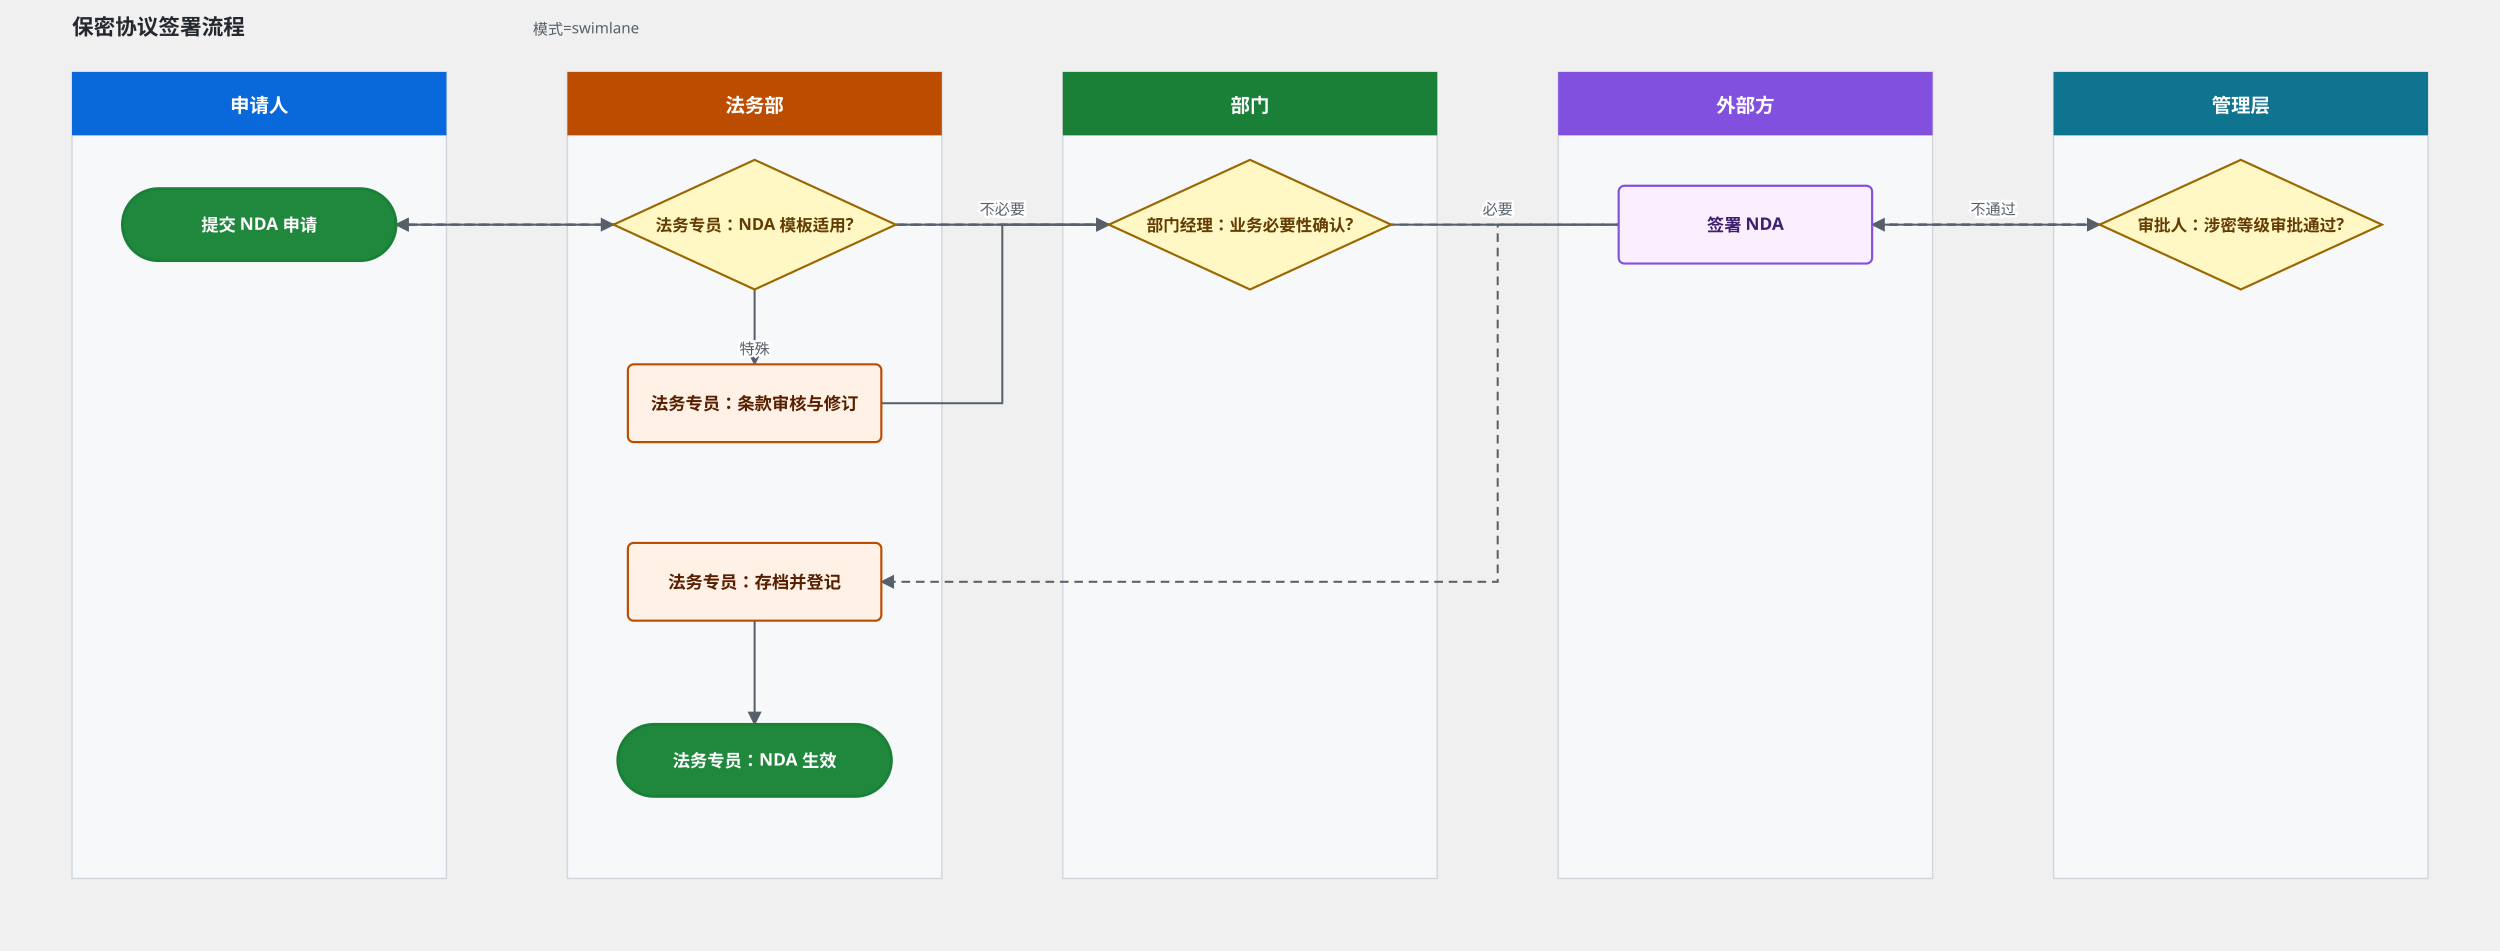
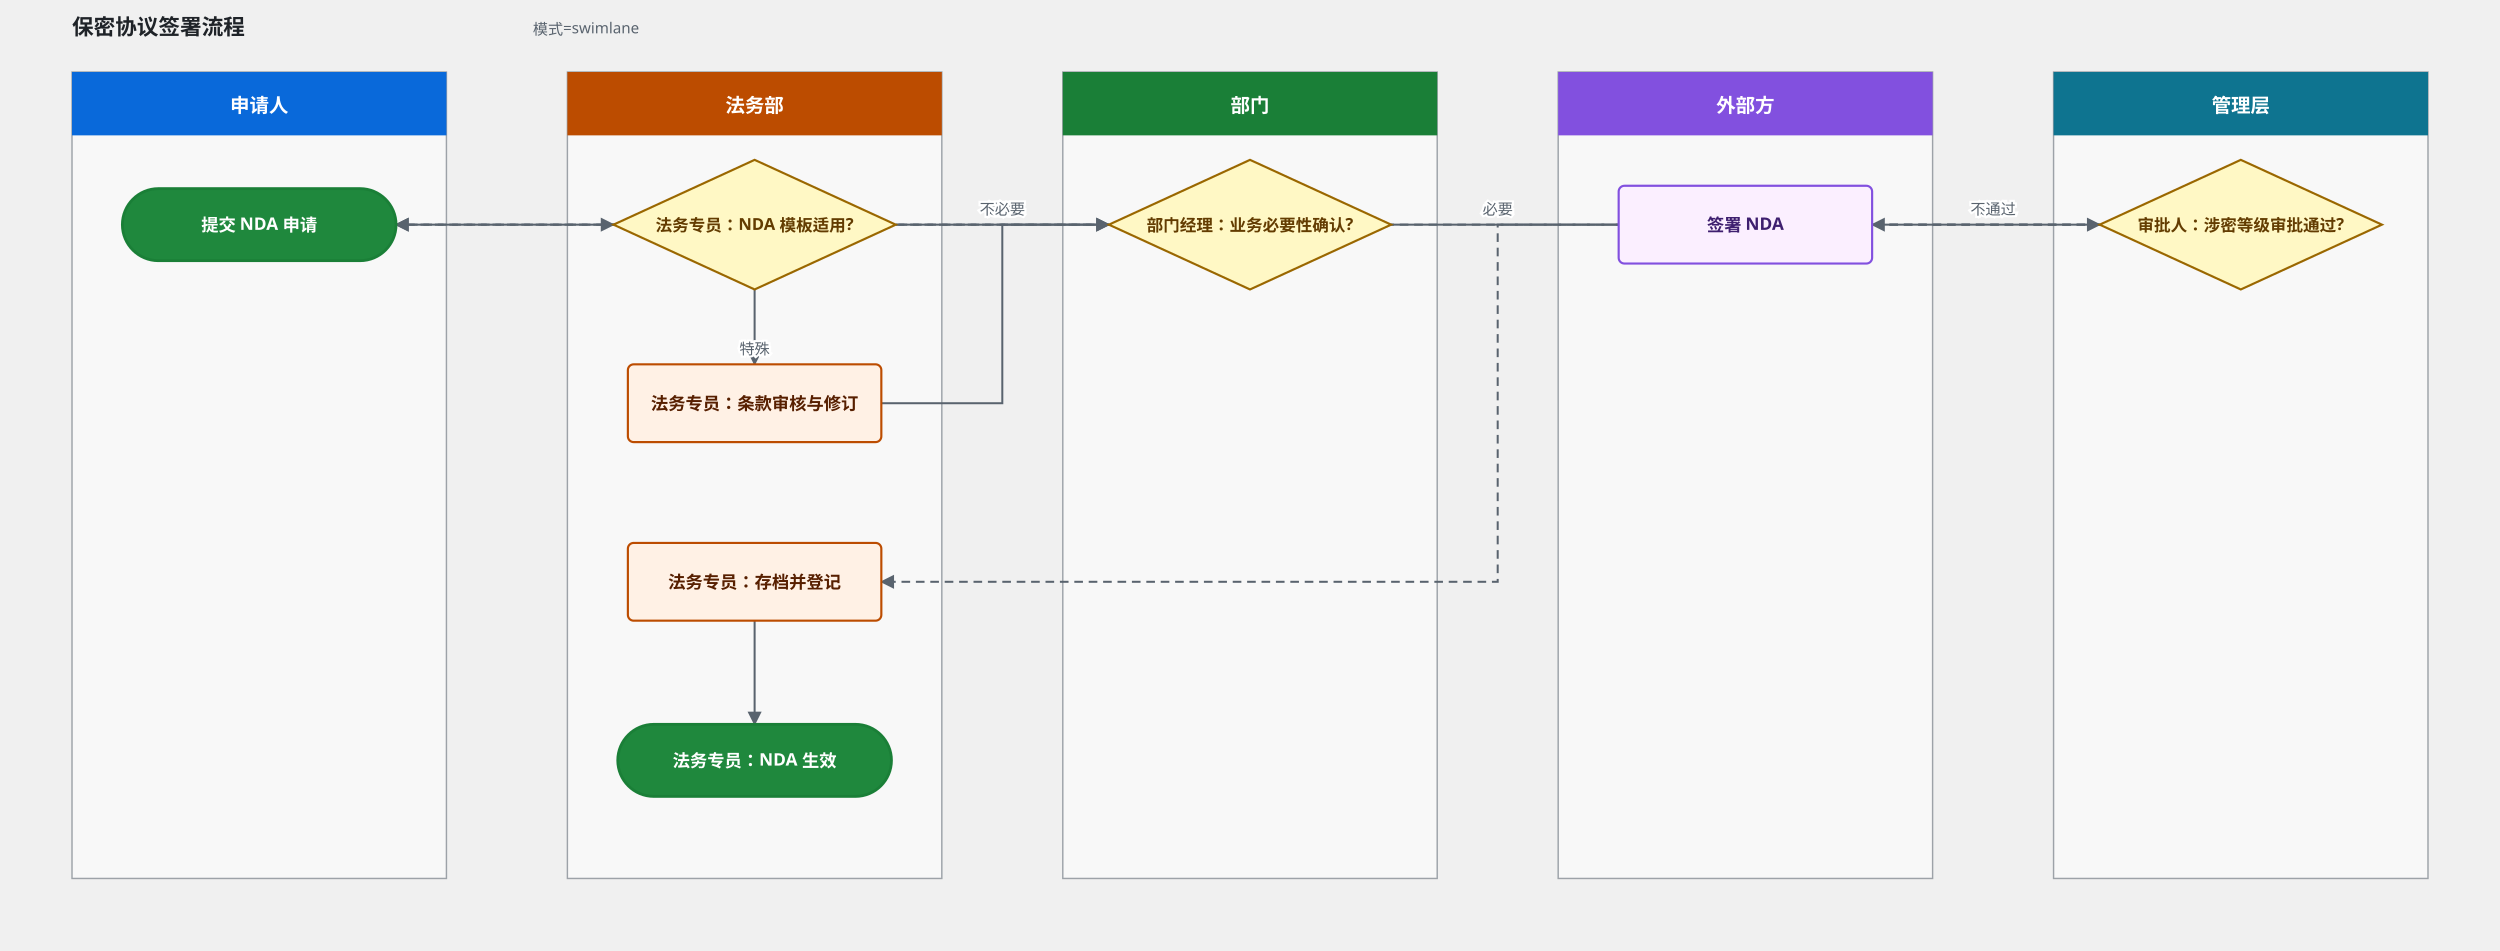
<svg xmlns="http://www.w3.org/2000/svg" viewBox="0 0 1736 660" width="1736" height="660" style="background:#ffffff;font-family:'Microsoft YaHei',system-ui,sans-serif">
  <defs>
    <marker id="arr" viewBox="0 0 10 10" refX="9" refY="5" markerWidth="7" markerHeight="7" orient="auto-start-reverse">
-       <path d="M0,0 L10,5 L0,10 z" fill="#57606a" />
+       <path d="M0,0 L10,5 L0,10 z" fill="#59636e" />
    </marker>
  </defs>
-   <rect x="50" y="50" width="260" height="560" fill="#f6f8fa" stroke="#d0d7de" stroke-width="1" />
+   <rect x="50" y="50" width="260" height="560" fill="#ffffff" stroke="#59636e" stroke-width="1" opacity="0.55" />
  <rect x="50" y="50" width="260" height="44" fill="#0969da" />
  <text x="180" y="78" text-anchor="middle" font-size="13.5" font-weight="700" fill="#ffffff">申请人</text>
-   <rect x="394" y="50" width="260" height="560" fill="#f6f8fa" stroke="#d0d7de" stroke-width="1" />
+   <rect x="394" y="50" width="260" height="560" fill="#ffffff" stroke="#59636e" stroke-width="1" opacity="0.55" />
  <rect x="394" y="50" width="260" height="44" fill="#bc4c00" />
  <text x="524" y="78" text-anchor="middle" font-size="13.5" font-weight="700" fill="#ffffff">法务部</text>
-   <rect x="738" y="50" width="260" height="560" fill="#f6f8fa" stroke="#d0d7de" stroke-width="1" />
+   <rect x="738" y="50" width="260" height="560" fill="#ffffff" stroke="#59636e" stroke-width="1" opacity="0.55" />
  <rect x="738" y="50" width="260" height="44" fill="#1a7f37" />
  <text x="868" y="78" text-anchor="middle" font-size="13.5" font-weight="700" fill="#ffffff">部门</text>
-   <rect x="1082" y="50" width="260" height="560" fill="#f6f8fa" stroke="#d0d7de" stroke-width="1" />
+   <rect x="1082" y="50" width="260" height="560" fill="#ffffff" stroke="#59636e" stroke-width="1" opacity="0.55" />
  <rect x="1082" y="50" width="260" height="44" fill="#8250df" />
  <text x="1212" y="78" text-anchor="middle" font-size="13.5" font-weight="700" fill="#ffffff">外部方</text>
-   <rect x="1426" y="50" width="260" height="560" fill="#f6f8fa" stroke="#d0d7de" stroke-width="1" />
+   <rect x="1426" y="50" width="260" height="560" fill="#ffffff" stroke="#59636e" stroke-width="1" opacity="0.55" />
  <rect x="1426" y="50" width="260" height="44" fill="#0e7490" />
  <text x="1556" y="78" text-anchor="middle" font-size="13.5" font-weight="700" fill="#ffffff">管理层</text>
-   <path d="M 275 156 L 352 156 L 352 156 L 426 156" fill="none" stroke="#57606a" stroke-width="1.4" marker-end="url(#arr)" />
-   <path d="M 622 156 L 696 156 L 696 156 L 770 156" fill="none" stroke="#57606a" stroke-width="1.4" marker-end="url(#arr)" />
-   <text x="696" y="149" text-anchor="middle" font-size="10.5" fill="#57606a" paint-order="stroke" stroke="#ffffff" stroke-width="3">适用</text>
-   <path d="M 524 201 L 524 253" fill="none" stroke="#57606a" stroke-width="1.4" marker-end="url(#arr)" />
-   <text x="524" y="246" text-anchor="middle" font-size="10.5" fill="#57606a" paint-order="stroke" stroke="#ffffff" stroke-width="3">特殊</text>
-   <path d="M 612 280 L 696 280 L 696 156 L 770 156" fill="none" stroke="#57606a" stroke-width="1.4" marker-end="url(#arr)" />
-   <path d="M 966 156 L 1040 156 L 1040 156 L 1458 156" fill="none" stroke="#57606a" stroke-width="1.4" marker-end="url(#arr)" />
-   <text x="1040" y="149" text-anchor="middle" font-size="10.5" fill="#57606a" paint-order="stroke" stroke="#ffffff" stroke-width="3">必要</text>
-   <path d="M 770 156 L 696 156 L 696 156 L 275 156" fill="none" stroke="#57606a" stroke-width="1.4" stroke-dasharray="6 4" marker-end="url(#arr)" />
-   <text x="696" y="149" text-anchor="middle" font-size="10.5" fill="#57606a" paint-order="stroke" stroke="#ffffff" stroke-width="3">不必要</text>
-   <path d="M 1458 156 L 1384 156 L 1384 156 L 1300 156" fill="none" stroke="#57606a" stroke-width="1.4" stroke-dasharray="6 4" marker-end="url(#arr)" />
-   <text x="1384" y="149" text-anchor="middle" font-size="10.5" fill="#57606a" paint-order="stroke" stroke="#ffffff" stroke-width="3">通过</text>
-   <path d="M 1458 156 L 1384 156 L 1384 156 L 275 156" fill="none" stroke="#57606a" stroke-width="1.4" stroke-dasharray="6 4" marker-end="url(#arr)" />
-   <text x="1384" y="149" text-anchor="middle" font-size="10.5" fill="#57606a" paint-order="stroke" stroke="#ffffff" stroke-width="3">不通过</text>
-   <path d="M 1124 156 L 1040 156 L 1040 404 L 612 404" fill="none" stroke="#57606a" stroke-width="1.4" stroke-dasharray="6 4" marker-end="url(#arr)" />
-   <path d="M 524 431 L 524 503" fill="none" stroke="#57606a" stroke-width="1.4" marker-end="url(#arr)" />
-   <g transform="translate(0,0)">
+   <path d="M 275 156 L 352 156 L 352 156 L 426 156" fill="none" stroke="#59636e" stroke-width="1.4" marker-end="url(#arr)" data-edge="1" data-eidx="0" />
+   <path d="M 622 156 L 696 156 L 696 156 L 770 156" fill="none" stroke="#59636e" stroke-width="1.4" marker-end="url(#arr)" data-edge="1" data-eidx="1" />
+   <text x="696" y="149" text-anchor="middle" font-size="10.5" fill="#59636e" paint-order="stroke" stroke="#ffffff" stroke-width="3">适用</text>
+   <path d="M 524 201 L 524 253" fill="none" stroke="#59636e" stroke-width="1.4" marker-end="url(#arr)" data-edge="1" data-eidx="2" />
+   <text x="524" y="246" text-anchor="middle" font-size="10.5" fill="#59636e" paint-order="stroke" stroke="#ffffff" stroke-width="3">特殊</text>
+   <path d="M 612 280 L 696 280 L 696 156 L 770 156" fill="none" stroke="#59636e" stroke-width="1.4" marker-end="url(#arr)" data-edge="1" data-eidx="3" />
+   <path d="M 966 156 L 1040 156 L 1040 156 L 1458 156" fill="none" stroke="#59636e" stroke-width="1.4" marker-end="url(#arr)" data-edge="1" data-eidx="4" />
+   <text x="1040" y="149" text-anchor="middle" font-size="10.5" fill="#59636e" paint-order="stroke" stroke="#ffffff" stroke-width="3">必要</text>
+   <path d="M 770 156 L 696 156 L 696 156 L 275 156" fill="none" stroke="#59636e" stroke-width="1.4" stroke-dasharray="6 4" marker-end="url(#arr)" data-edge="1" data-eidx="5" />
+   <text x="696" y="149" text-anchor="middle" font-size="10.5" fill="#59636e" paint-order="stroke" stroke="#ffffff" stroke-width="3">不必要</text>
+   <path d="M 1458 156 L 1384 156 L 1384 156 L 1300 156" fill="none" stroke="#59636e" stroke-width="1.4" stroke-dasharray="6 4" marker-end="url(#arr)" data-edge="1" data-eidx="6" />
+   <text x="1384" y="149" text-anchor="middle" font-size="10.5" fill="#59636e" paint-order="stroke" stroke="#ffffff" stroke-width="3">通过</text>
+   <path d="M 1458 156 L 1384 156 L 1384 156 L 275 156" fill="none" stroke="#59636e" stroke-width="1.4" stroke-dasharray="6 4" marker-end="url(#arr)" data-edge="1" data-eidx="7" />
+   <text x="1384" y="149" text-anchor="middle" font-size="10.5" fill="#59636e" paint-order="stroke" stroke="#ffffff" stroke-width="3">不通过</text>
+   <path d="M 1124 156 L 1040 156 L 1040 404 L 612 404" fill="none" stroke="#59636e" stroke-width="1.4" stroke-dasharray="6 4" marker-end="url(#arr)" data-edge="1" data-eidx="8" />
+   <path d="M 524 431 L 524 503" fill="none" stroke="#59636e" stroke-width="1.4" marker-end="url(#arr)" data-edge="1" data-eidx="9" />
+   <g transform="translate(0,0)" data-id="N1">
    <g fill="#1f883d" stroke="#1a7f37" stroke-width="2">
      <rect x="85" y="131" width="190" height="50" rx="25" ry="25" />
    </g>
    <text x="180" y="160.5" text-anchor="middle" font-size="12" font-weight="600" fill="#ffffff">提交 NDA 申请</text>
  </g>
-   <g transform="translate(0,0)">
+   <g transform="translate(0,0)" data-id="N2">
    <g fill="#fff8c5" stroke="#9a6700" stroke-width="1.5">
      <polygon points="524,111 622,156 524,201 426,156" />
    </g>
    <text x="524" y="160.5" text-anchor="middle" font-size="11.5" font-weight="600" fill="#633c01">法务专员：NDA 模板适用?</text>
  </g>
-   <g transform="translate(0,0)">
+   <g transform="translate(0,0)" data-id="N3">
    <g fill="#fff1e5" stroke="#bc4c00" stroke-width="1.5">
      <rect x="436" y="253" width="176" height="54" rx="4" />
    </g>
    <text x="524" y="284.5" text-anchor="middle" font-size="12" font-weight="600" fill="#571f00">法务专员：条款审核与修订</text>
  </g>
-   <g transform="translate(0,0)">
+   <g transform="translate(0,0)" data-id="N7">
    <g fill="#fff1e5" stroke="#bc4c00" stroke-width="1.5">
      <rect x="436" y="377" width="176" height="54" rx="4" />
    </g>
    <text x="524" y="408.5" text-anchor="middle" font-size="12" font-weight="600" fill="#571f00">法务专员：存档并登记</text>
  </g>
-   <g transform="translate(0,0)">
+   <g transform="translate(0,0)" data-id="N8">
    <g fill="#1f883d" stroke="#1a7f37" stroke-width="2">
      <rect x="429" y="503" width="190" height="50" rx="25" ry="25" />
    </g>
    <text x="524" y="532.5" text-anchor="middle" font-size="12" font-weight="600" fill="#ffffff">法务专员：NDA 生效</text>
  </g>
-   <g transform="translate(0,0)">
+   <g transform="translate(0,0)" data-id="N4">
    <g fill="#fff8c5" stroke="#9a6700" stroke-width="1.5">
      <polygon points="868,111 966,156 868,201 770,156" />
    </g>
    <text x="868" y="160.5" text-anchor="middle" font-size="11.5" font-weight="600" fill="#633c01">部门经理：业务必要性确认?</text>
  </g>
-   <g transform="translate(0,0)">
+   <g transform="translate(0,0)" data-id="N6">
    <g fill="#fbefff" stroke="#8250df" stroke-width="1.5">
      <rect x="1124" y="129" width="176" height="54" rx="4" />
    </g>
    <text x="1212" y="160.5" text-anchor="middle" font-size="12" font-weight="600" fill="#3e1f6f">签署 NDA</text>
  </g>
-   <g transform="translate(0,0)">
+   <g transform="translate(0,0)" data-id="N5">
    <g fill="#fff8c5" stroke="#9a6700" stroke-width="1.5">
      <polygon points="1556,111 1654,156 1556,201 1458,156" />
    </g>
    <text x="1556" y="160.5" text-anchor="middle" font-size="11.5" font-weight="600" fill="#633c01">审批人：涉密等级审批通过?</text>
  </g>
-   <text x="50" y="24" font-size="15" font-weight="700" fill="#24292f">保密协议签署流程</text>
-   <text x="370" y="24" font-size="10.5" fill="#57606a">模式=swimlane</text>
+   <text x="50" y="24" font-size="15" font-weight="700" fill="#1f2328">保密协议签署流程</text>
+   <text x="370" y="24" font-size="10.5" fill="#59636e">模式=swimlane</text>
</svg>
